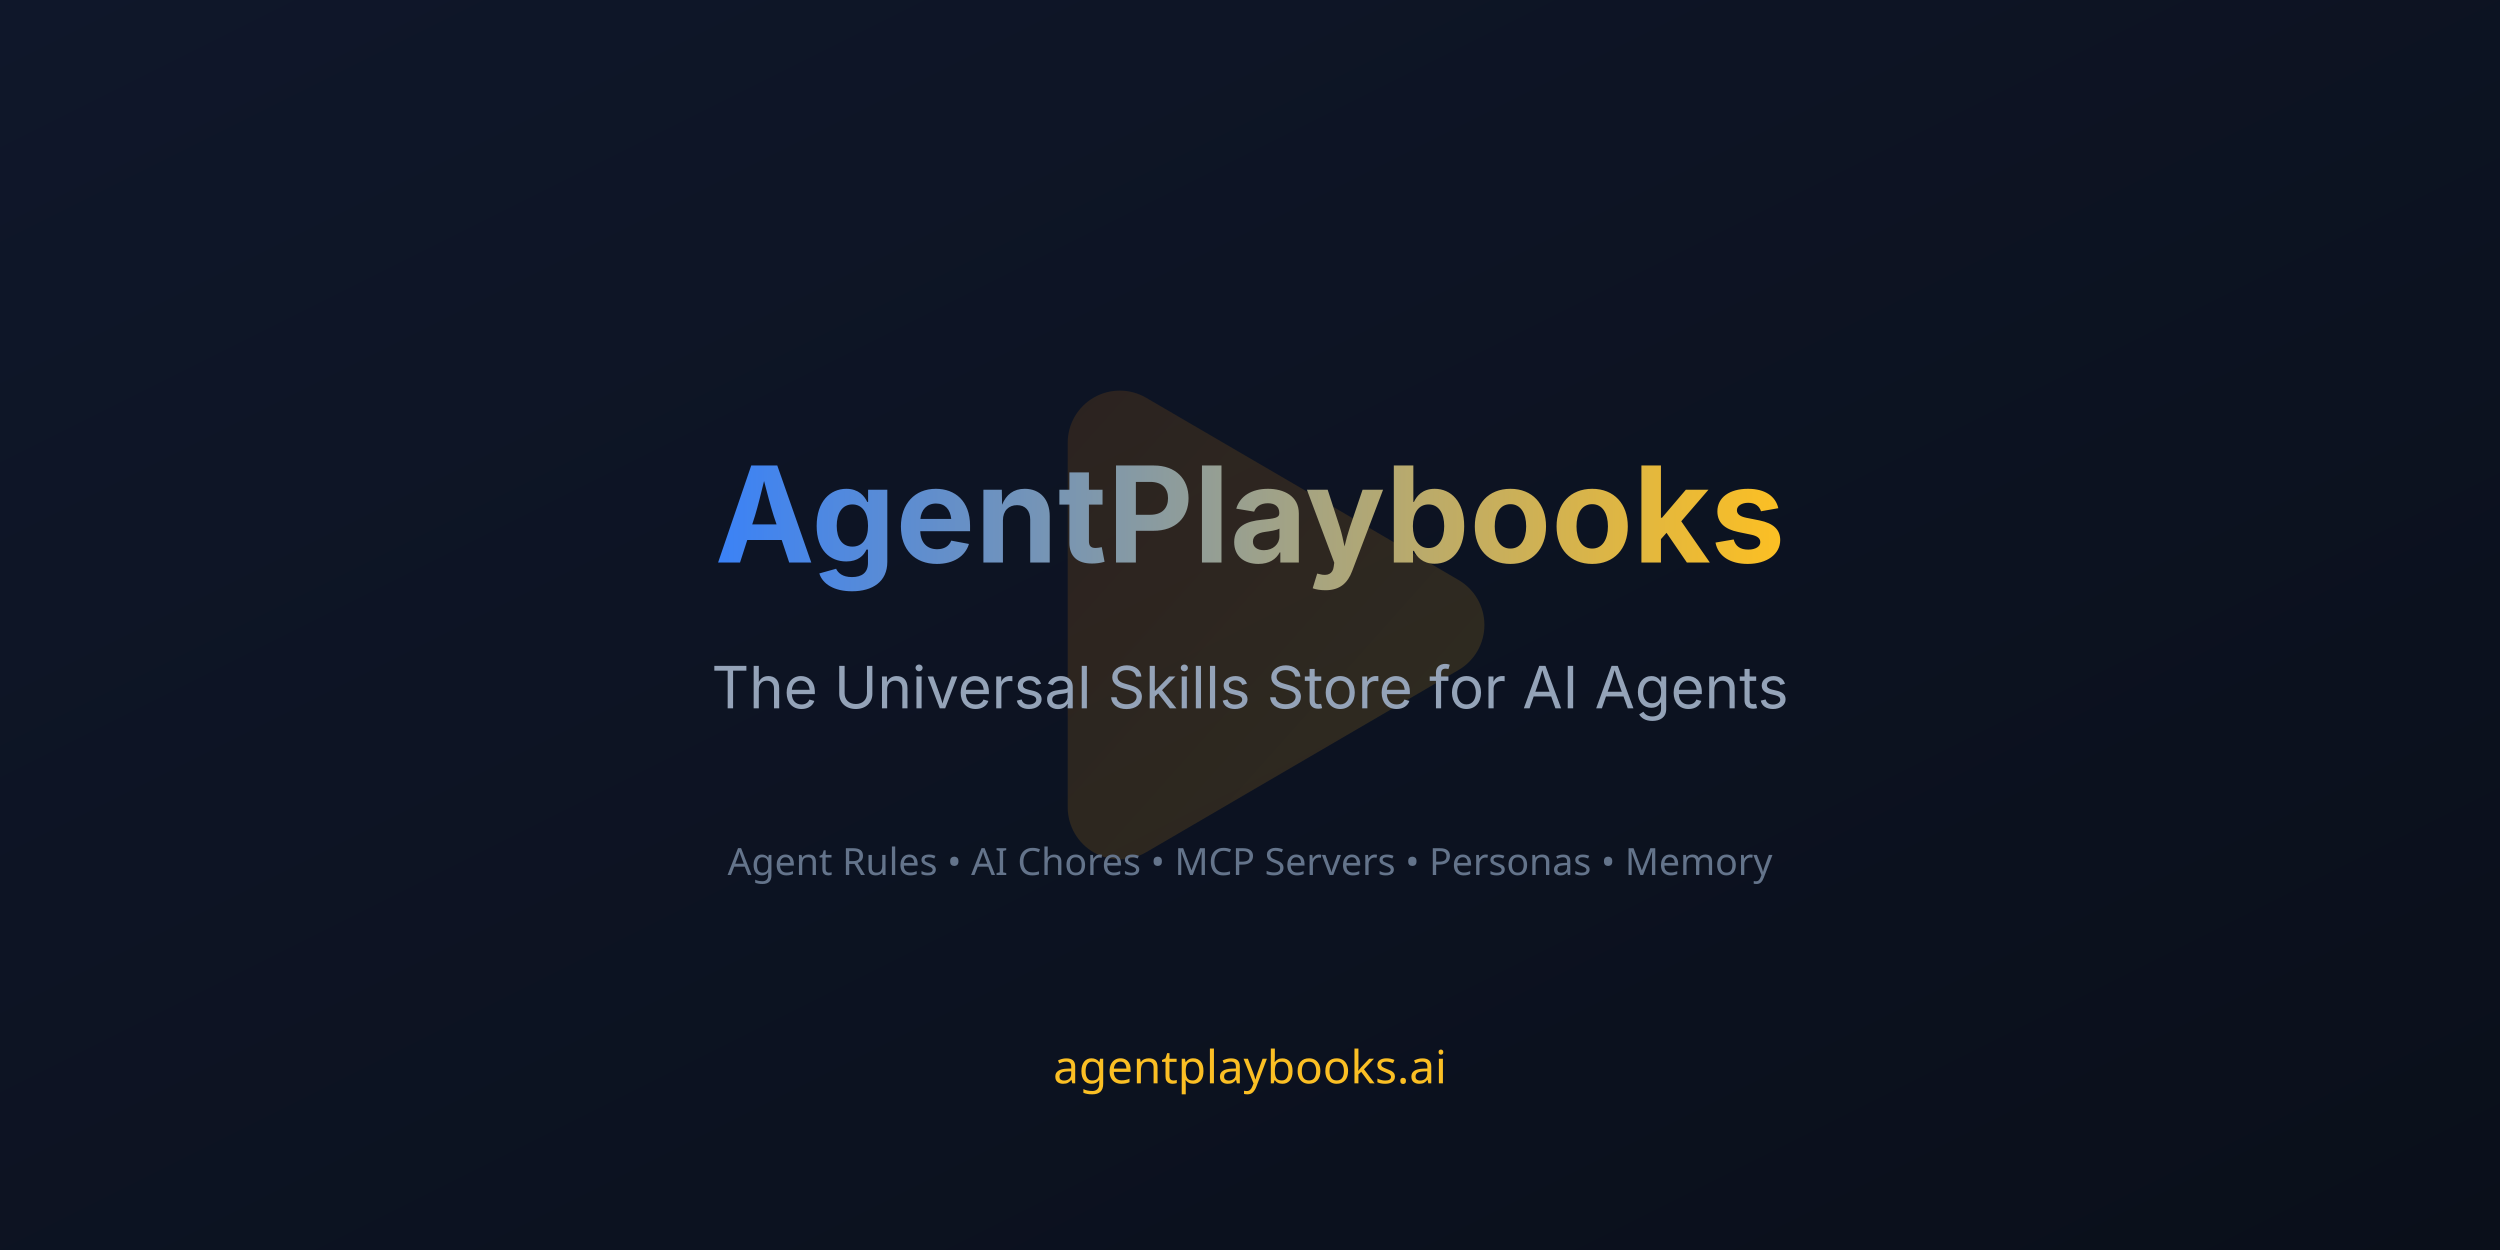
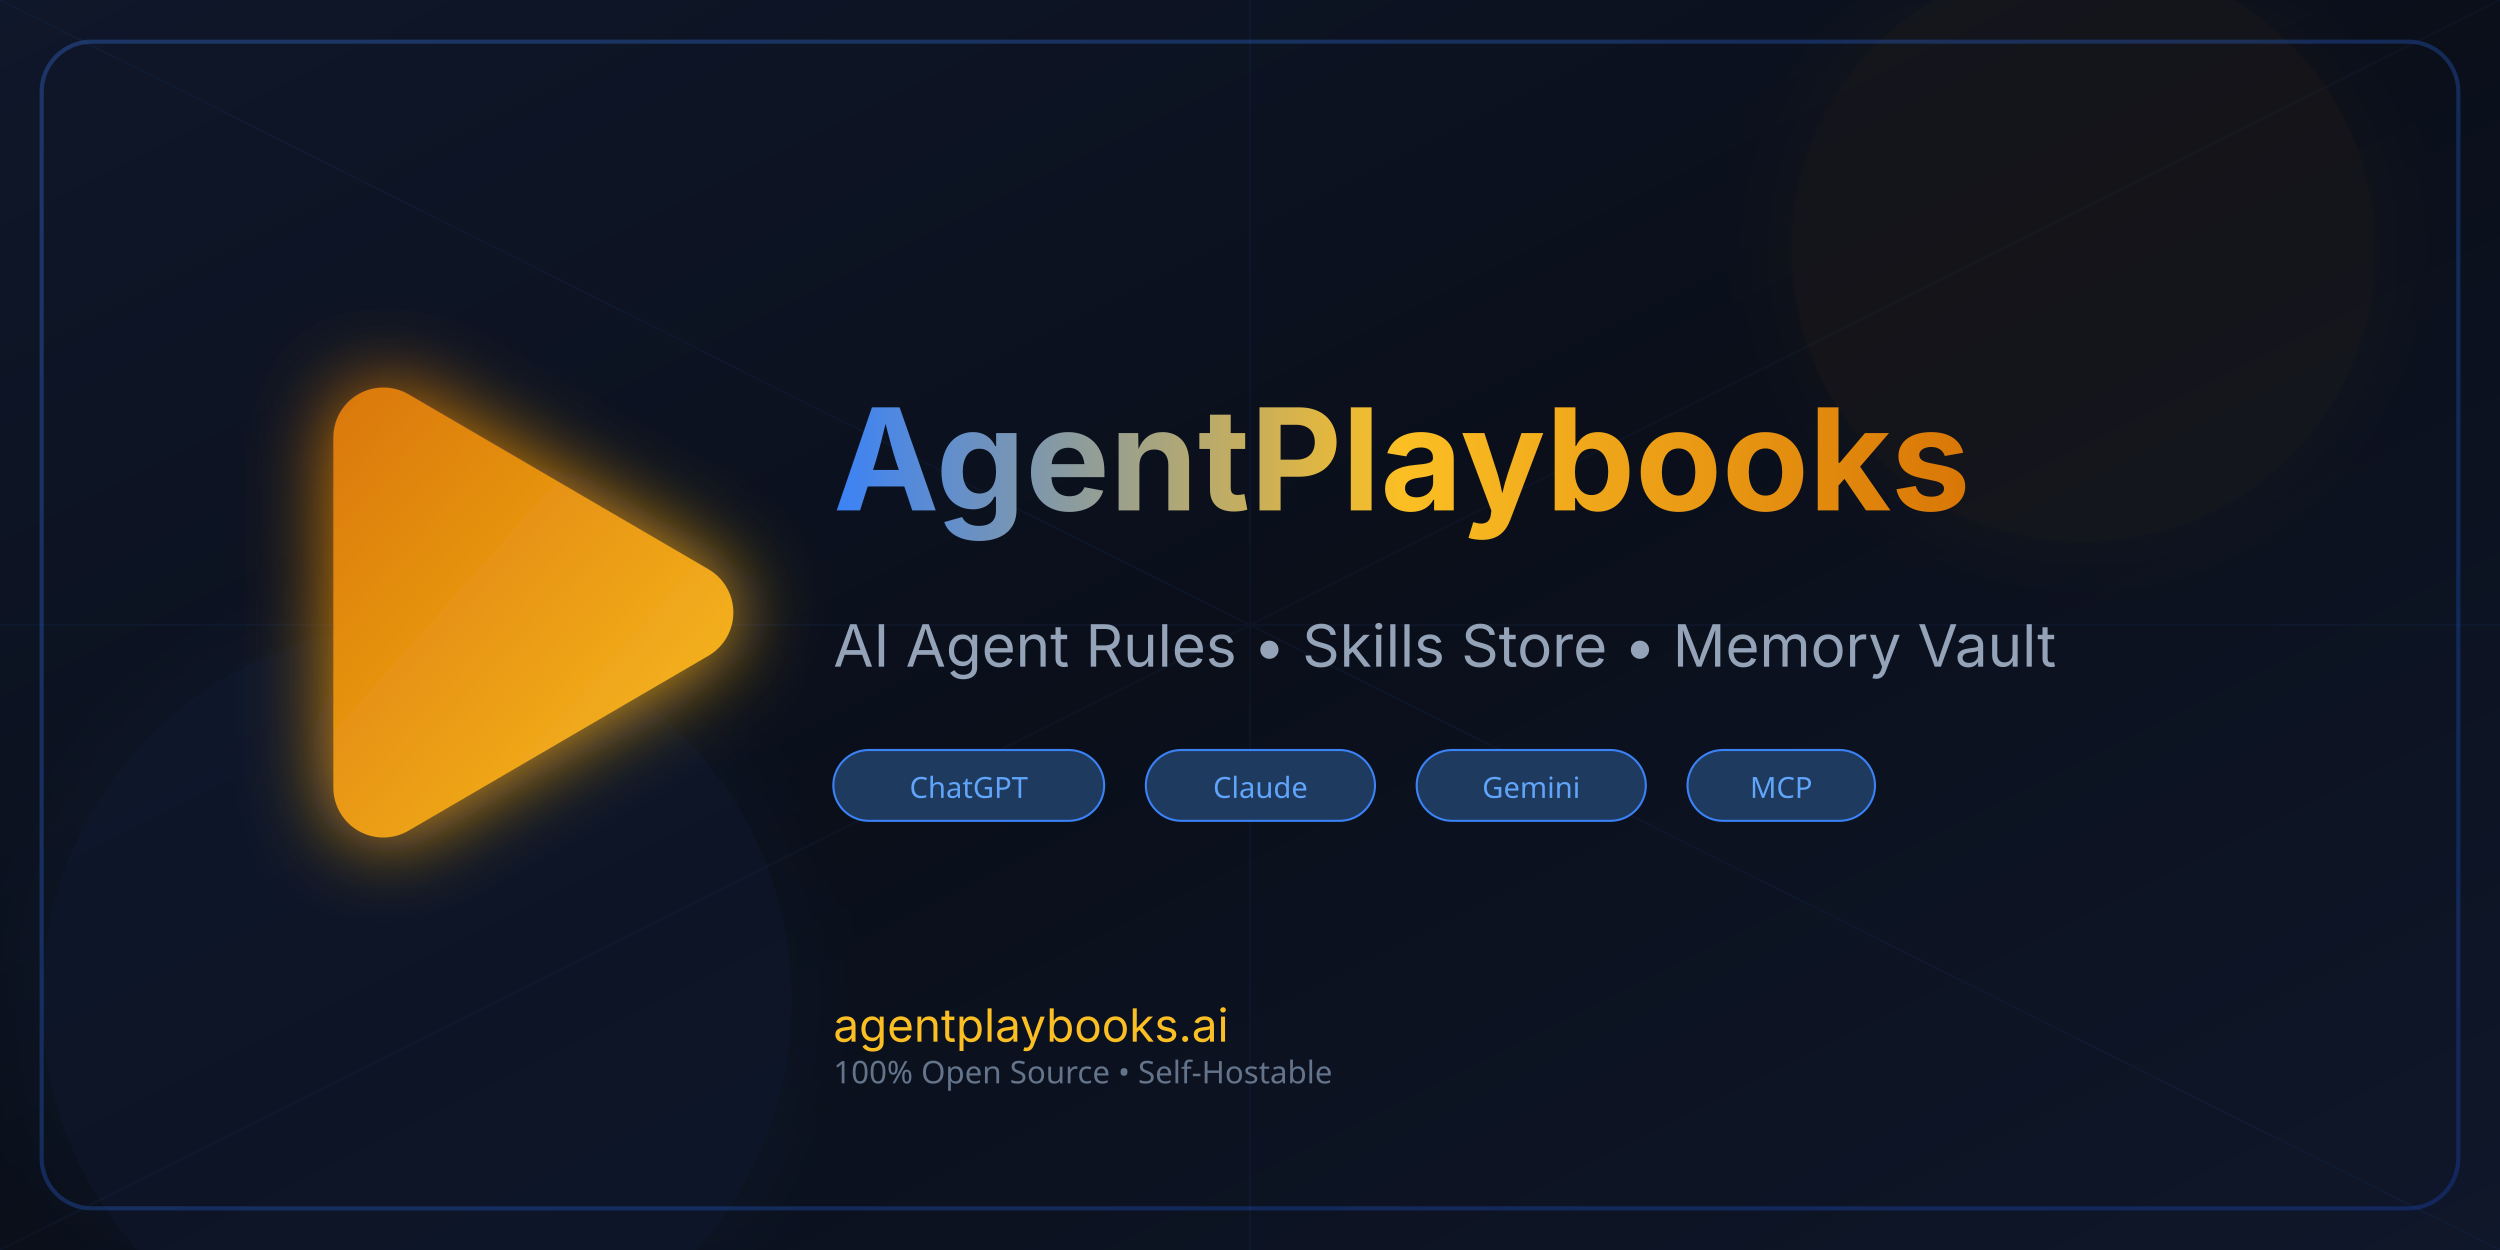
<svg xmlns="http://www.w3.org/2000/svg" width="1200" height="600" viewBox="0 0 1200 600">
  <defs>
    <linearGradient id="bgGradient" x1="0%" y1="0%" x2="100%" y2="100%">
      <stop offset="0%" style="stop-color:#0f172a" />
-       <stop offset="100%" style="stop-color:#0a0f1a" />
+       <stop offset="50%" style="stop-color:#0a0f1a" />
+       <stop offset="100%" style="stop-color:#0f172a" />
    </linearGradient>
    <linearGradient id="playGradient" x1="0%" y1="0%" x2="100%" y2="100%">
      <stop offset="0%" style="stop-color:#d97706" />
      <stop offset="100%" style="stop-color:#fbbf24" />
    </linearGradient>
    <linearGradient id="textGradient" x1="0%" y1="0%" x2="100%" y2="0%">
      <stop offset="0%" style="stop-color:#3b82f6" />
-       <stop offset="100%" style="stop-color:#fbbf24" />
+       <stop offset="50%" style="stop-color:#fbbf24" />
+       <stop offset="100%" style="stop-color:#d97706" />
    </linearGradient>
+     <linearGradient id="blueGlow" x1="0%" y1="0%" x2="100%" y2="100%">
+       <stop offset="0%" style="stop-color:#3b82f6" />
+       <stop offset="100%" style="stop-color:#1d4ed8" />
+     </linearGradient>
+     <filter id="glow" x="-50%" y="-50%" width="200%" height="200%">
+       <feGaussianBlur stdDeviation="20" result="coloredBlur" />
+       <feMerge>
+         <feMergeNode in="coloredBlur" />
+         <feMergeNode in="SourceGraphic" />
+       </feMerge>
+     </filter>
  </defs>
  <rect width="1200" height="600" fill="url(#bgGradient)" />
-   <g transform="translate(450, 150)" opacity="0.15">
-     <g transform="scale(12.5)">
+   <g opacity="0.05">
+     <line x1="0" y1="0" x2="1200" y2="600" stroke="#3b82f6" stroke-width="1" />
+     <line x1="1200" y1="0" x2="0" y2="600" stroke="#3b82f6" stroke-width="1" />
+     <line x1="600" y1="0" x2="600" y2="600" stroke="#3b82f6" stroke-width="1" />
+     <line x1="0" y1="300" x2="1200" y2="300" stroke="#3b82f6" stroke-width="1" />
+   </g>
+   <circle cx="200" cy="480" r="180" fill="#3b82f6" opacity="0.05" filter="url(#glow)" />
+   <circle cx="1000" cy="120" r="140" fill="#d97706" opacity="0.05" filter="url(#glow)" />
+   <rect x="20" y="20" width="1160" height="560" rx="24" ry="24" fill="none" stroke="url(#blueGlow)" stroke-width="2" opacity="0.3" />
+   <g transform="translate(100, 150)" filter="url(#glow)">
+     <g transform="scale(12)">
      <path d="M5 5a2 2 0 0 1 3.008-1.728l11.997 6.998a2 2 0 0 1 .003 3.458l-12 7A2 2 0 0 1 5 19z" fill="url(#playGradient)" />
    </g>
  </g>
-   <text x="600" y="270" font-family="system-ui, -apple-system, sans-serif" font-size="64" font-weight="bold" fill="url(#textGradient)" text-anchor="middle">
+   <text x="400" y="245" font-family="system-ui, -apple-system, sans-serif" font-size="68" font-weight="bold" fill="url(#textGradient)">
    AgentPlaybooks
  </text>
-   <text x="600" y="340" font-family="system-ui, -apple-system, sans-serif" font-size="28" fill="#94a3b8" text-anchor="middle">
-     The Universal Skills Store for AI Agents
+   <text x="400" y="320" font-family="system-ui, -apple-system, sans-serif" font-size="28" fill="#94a3b8">
+     AI Agent Rules • Skills Store • Memory Vault
  </text>
-   <text x="600" y="420" font-family="system-ui, sans-serif" font-size="18" fill="#64748b" text-anchor="middle">
-     Agent Rules • AI Chores • MCP Servers • Personas • Memory
-   </text>
-   <text x="600" y="520" font-family="system-ui, sans-serif" font-size="22" fill="#fbbf24" text-anchor="middle">
+   <g transform="translate(400, 360)">
+     <rect x="0" y="0" width="130" height="34" rx="17" fill="#1e3a5f" stroke="#3b82f6" stroke-width="1" />
+     <text x="65" y="23" font-family="system-ui, sans-serif" font-size="14" fill="#60a5fa" text-anchor="middle">ChatGPT</text>
+     <rect x="150" y="0" width="110" height="34" rx="17" fill="#1e3a5f" stroke="#3b82f6" stroke-width="1" />
+     <text x="205" y="23" font-family="system-ui, sans-serif" font-size="14" fill="#60a5fa" text-anchor="middle">Claude</text>
+     <rect x="280" y="0" width="110" height="34" rx="17" fill="#1e3a5f" stroke="#3b82f6" stroke-width="1" />
+     <text x="335" y="23" font-family="system-ui, sans-serif" font-size="14" fill="#60a5fa" text-anchor="middle">Gemini</text>
+     <rect x="410" y="0" width="90" height="34" rx="17" fill="#1e3a5f" stroke="#3b82f6" stroke-width="1" />
+     <text x="455" y="23" font-family="system-ui, sans-serif" font-size="14" fill="#60a5fa" text-anchor="middle">MCP</text>
+   </g>
+   <text x="400" y="500" font-family="system-ui, -apple-system, sans-serif" font-size="22" fill="#fbbf24">
    agentplaybooks.ai
  </text>
+   <g transform="translate(400, 520)">
+     <text font-family="system-ui, sans-serif" font-size="15" fill="#64748b">
+       100% Open Source • Self-Hostable
+     </text>
+   </g>
</svg>
